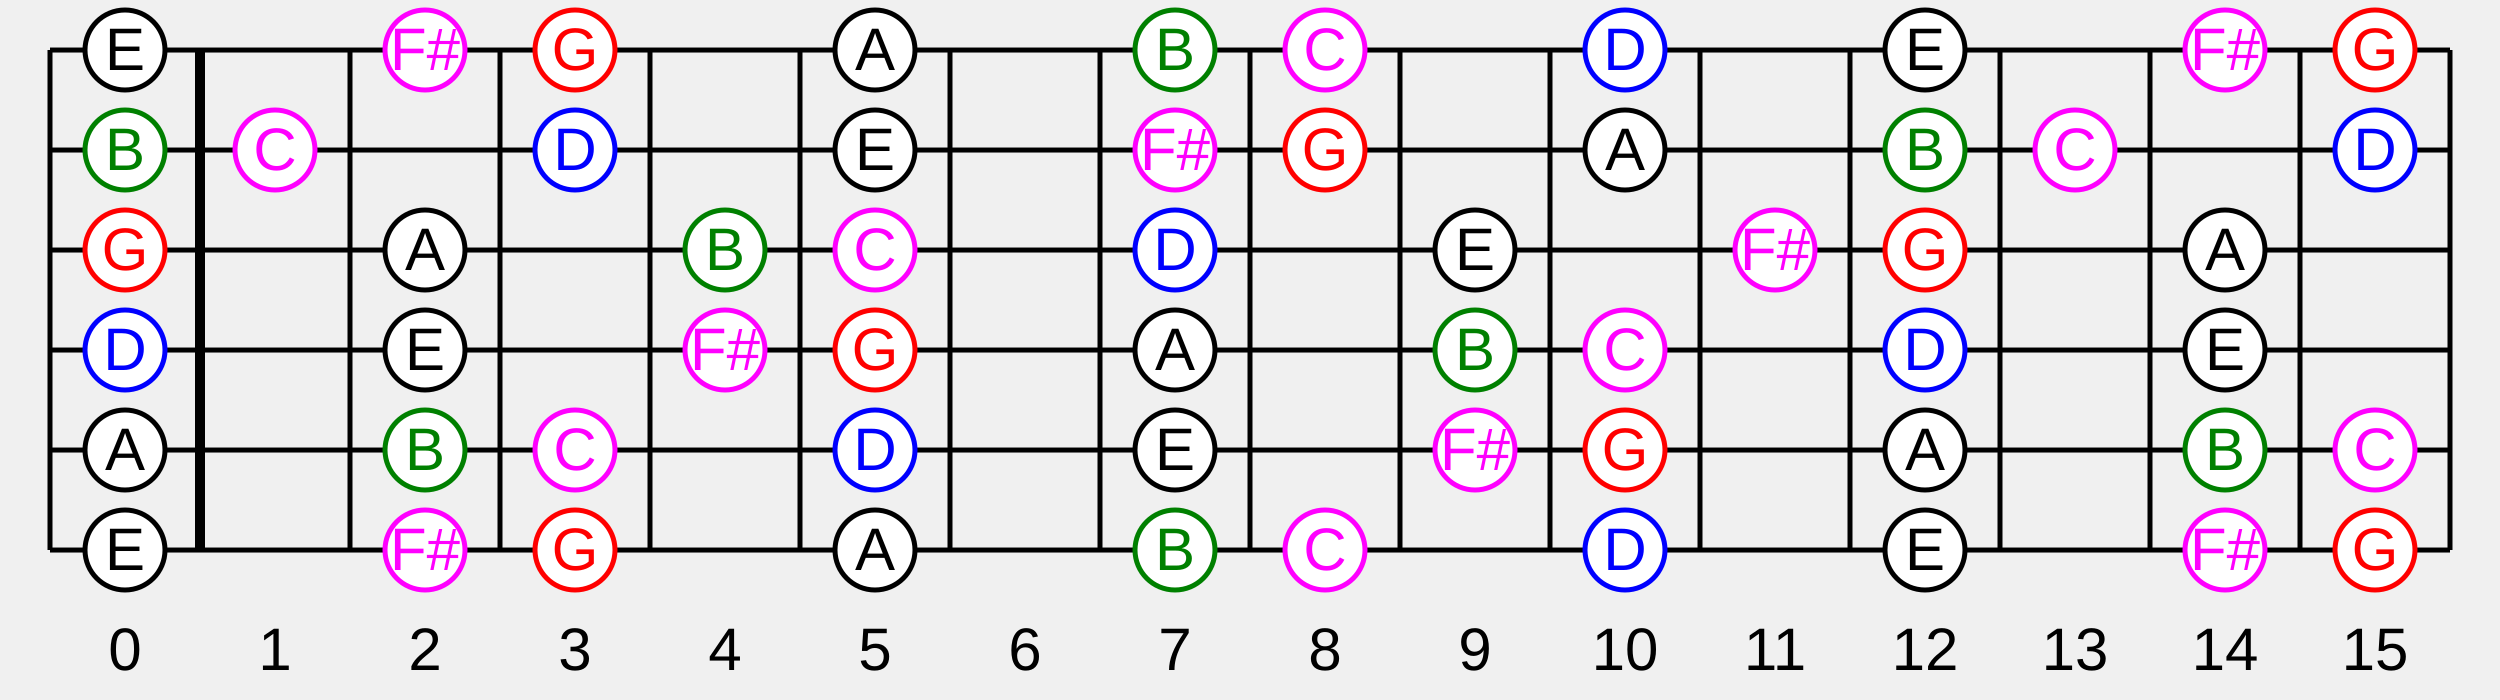
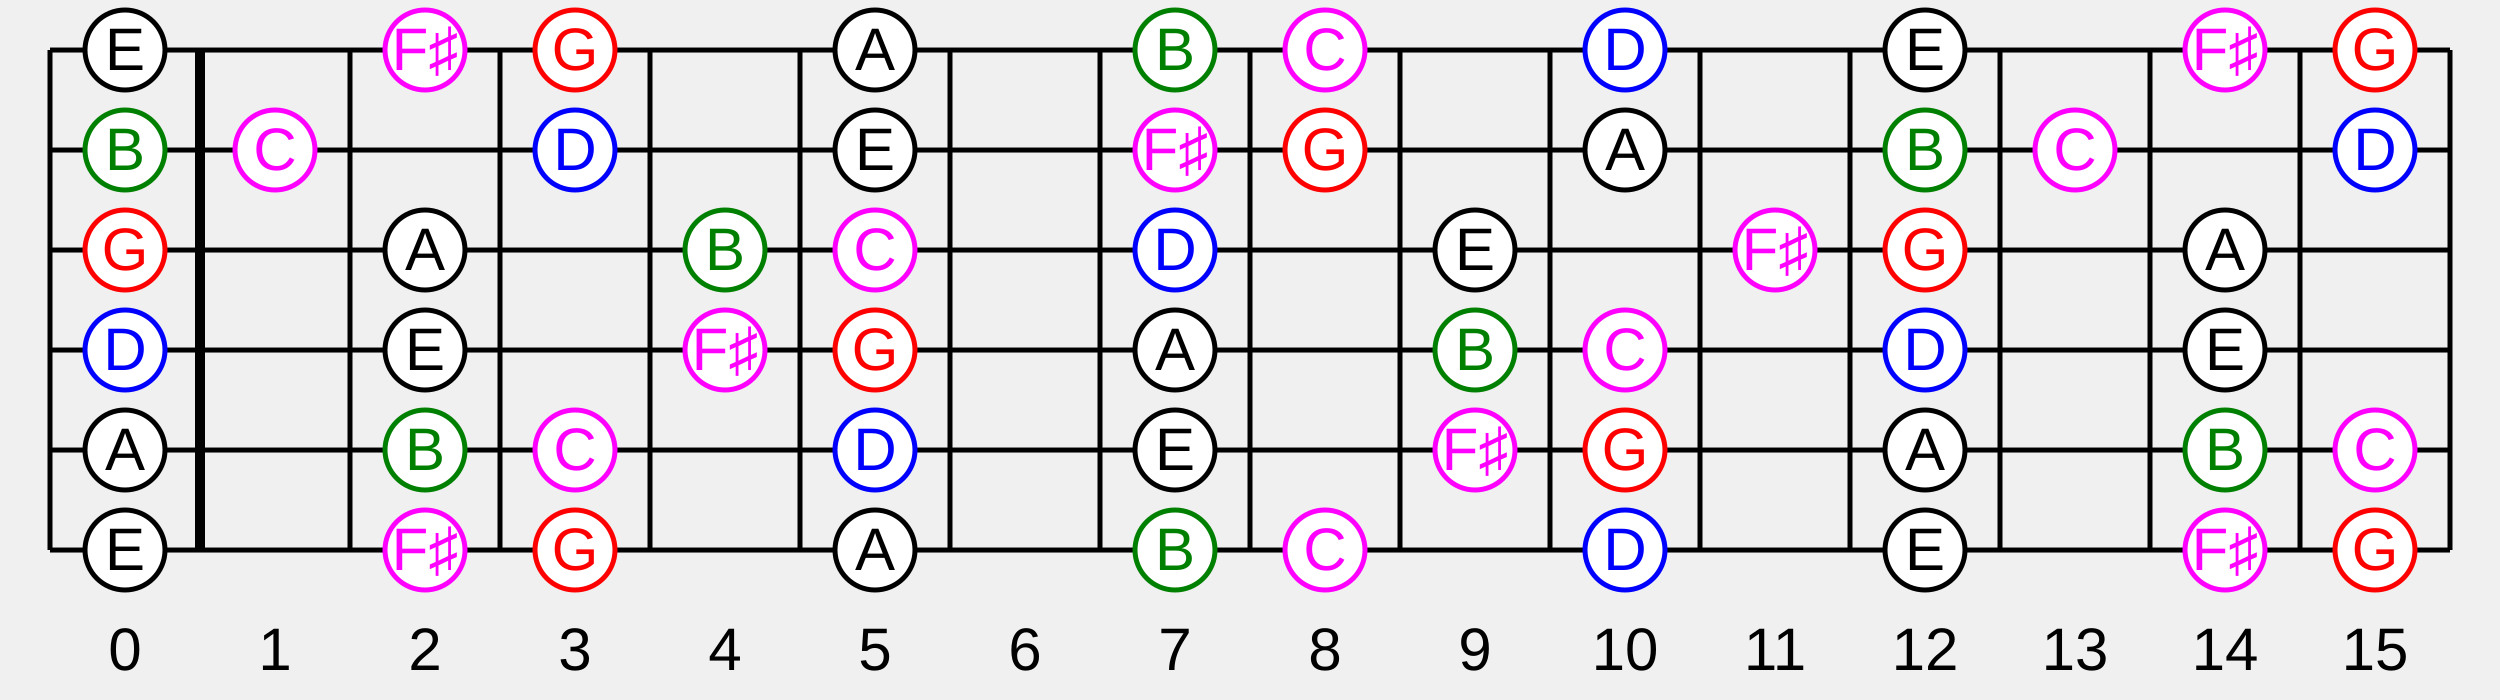
<svg xmlns="http://www.w3.org/2000/svg" viewBox="0 0 500 140">
  <g transform="translate(0, 120) rotate(-90, 0, 0)">
-     <line x1="10" y1="10" x2="10" y2="490" stroke="black" stroke-width="1" />
-     <line x1="30" y1="10" x2="30" y2="490" stroke="black" stroke-width="1" />
-     <line x1="50" y1="10" x2="50" y2="490" stroke="black" stroke-width="1" />
-     <line x1="70" y1="10" x2="70" y2="490" stroke="black" stroke-width="1" />
-     <line x1="90" y1="10" x2="90" y2="490" stroke="black" stroke-width="1" />
-     <line x1="110" y1="10" x2="110" y2="490" stroke="black" stroke-width="1" />
+     <line x1="10" y1="10" x2="10" y2="490" stroke="black" />
+     <line x1="30" y1="10" x2="30" y2="490" stroke="black" />
+     <line x1="50" y1="10" x2="50" y2="490" stroke="black" />
+     <line x1="70" y1="10" x2="70" y2="490" stroke="black" />
+     <line x1="90" y1="10" x2="90" y2="490" stroke="black" />
+     <line x1="110" y1="10" x2="110" y2="490" stroke="black" />
    <line x1="10" y1="10" x2="110" y2="10" stroke="black" stroke-width="1" />
    <line x1="10" y1="40" x2="110" y2="40" stroke="black" stroke-width="2" />
    <line x1="10" y1="70" x2="110" y2="70" stroke="black" stroke-width="1" />
    <line x1="10" y1="100" x2="110" y2="100" stroke="black" stroke-width="1" />
    <line x1="10" y1="130" x2="110" y2="130" stroke="black" stroke-width="1" />
    <line x1="10" y1="160" x2="110" y2="160" stroke="black" stroke-width="1" />
    <line x1="10" y1="190" x2="110" y2="190" stroke="black" stroke-width="1" />
    <line x1="10" y1="220" x2="110" y2="220" stroke="black" stroke-width="1" />
    <line x1="10" y1="250" x2="110" y2="250" stroke="black" stroke-width="1" />
    <line x1="10" y1="280" x2="110" y2="280" stroke="black" stroke-width="1" />
    <line x1="10" y1="310" x2="110" y2="310" stroke="black" stroke-width="1" />
    <line x1="10" y1="340" x2="110" y2="340" stroke="black" stroke-width="1" />
    <line x1="10" y1="370" x2="110" y2="370" stroke="black" stroke-width="1" />
    <line x1="10" y1="400" x2="110" y2="400" stroke="black" stroke-width="1" />
    <line x1="10" y1="430" x2="110" y2="430" stroke="black" stroke-width="1" />
    <line x1="10" y1="460" x2="110" y2="460" stroke="black" stroke-width="1" />
    <line x1="10" y1="490" x2="110" y2="490" stroke="black" stroke-width="1" />
-     <text x="-10" y="29.0" fill="black" font-family="arial" font-size="12px" text-anchor="middle" transform="rotate(90, -10, 25.0)">0</text>
-     <circle cx="10" cy="25.0" r="8.0" fill="white" stroke="black" />
+     <text x="-10" y="29.0" font-family="arial" font-size="12px" text-anchor="middle" transform="rotate(90, -10, 25.0)">0</text>
+     <circle cx="10" cy="25.0" r="8.0" stroke="black" fill="white" />
    <text x="10" y="29.0" fill="black" font-family="arial" font-size="12px" text-anchor="middle" transform="rotate(90, 10, 25.0)">E</text>
-     <circle cx="30" cy="25.0" r="8.0" fill="white" stroke="black" />
+     <circle cx="30" cy="25.0" r="8.0" stroke="black" fill="white" />
    <text x="30" y="29.0" fill="black" font-family="arial" font-size="12px" text-anchor="middle" transform="rotate(90, 30, 25.0)">A</text>
-     <circle cx="50" cy="25.0" r="8.0" fill="white" stroke="blue" />
+     <circle cx="50" cy="25.0" r="8.0" stroke="blue" fill="white" />
    <text x="50" y="29.0" fill="blue" font-family="arial" font-size="12px" text-anchor="middle" transform="rotate(90, 50, 25.0)">D</text>
-     <circle cx="70" cy="25.0" r="8.0" fill="white" stroke="red" />
+     <circle cx="70" cy="25.0" r="8.0" stroke="red" fill="white" />
    <text x="70" y="29.0" fill="red" font-family="arial" font-size="12px" text-anchor="middle" transform="rotate(90, 70, 25.0)">G</text>
-     <circle cx="90" cy="25.0" r="8.0" fill="white" stroke="green" />
+     <circle cx="90" cy="25.0" r="8.0" stroke="green" fill="white" />
    <text x="90" y="29.0" fill="green" font-family="arial" font-size="12px" text-anchor="middle" transform="rotate(90, 90, 25.0)">B</text>
-     <circle cx="110" cy="25.0" r="8.0" fill="white" stroke="black" />
+     <circle cx="110" cy="25.0" r="8.0" stroke="black" fill="white" />
    <text x="110" y="29.0" fill="black" font-family="arial" font-size="12px" text-anchor="middle" transform="rotate(90, 110, 25.0)">E</text>
-     <text x="-10" y="59.0" fill="black" font-family="arial" font-size="12px" text-anchor="middle" transform="rotate(90, -10, 55.0)">1</text>
-     <circle cx="90" cy="55.0" r="8.0" fill="white" stroke="magenta" />
+     <text x="-10" y="59.0" font-family="arial" font-size="12px" text-anchor="middle" transform="rotate(90, -10, 55.0)">1</text>
+     <circle cx="90" cy="55.0" r="8.0" stroke="magenta" fill="white" />
    <text x="90" y="59.0" fill="magenta" font-family="arial" font-size="12px" text-anchor="middle" transform="rotate(90, 90, 55.0)">C</text>
-     <text x="-10" y="89.0" fill="black" font-family="arial" font-size="12px" text-anchor="middle" transform="rotate(90, -10, 85.0)">2</text>
-     <circle cx="10" cy="85.0" r="8.0" fill="white" stroke="magenta" />
-     <text x="10" y="89.0" fill="magenta" font-family="arial" font-size="12px" text-anchor="middle" transform="rotate(90, 10, 85.0)">F#</text>
-     <circle cx="30" cy="85.0" r="8.0" fill="white" stroke="green" />
+     <text x="-10" y="89.0" font-family="arial" font-size="12px" text-anchor="middle" transform="rotate(90, -10, 85.0)">2</text>
+     <circle cx="10" cy="85.0" r="8.0" stroke="magenta" fill="white" />
+     <text x="10" y="89.0" fill="magenta" font-family="arial" font-size="12px" text-anchor="middle" transform="rotate(90, 10, 85.0)">F♯</text>
+     <circle cx="30" cy="85.0" r="8.0" stroke="green" fill="white" />
    <text x="30" y="89.0" fill="green" font-family="arial" font-size="12px" text-anchor="middle" transform="rotate(90, 30, 85.0)">B</text>
-     <circle cx="50" cy="85.0" r="8.0" fill="white" stroke="black" />
+     <circle cx="50" cy="85.0" r="8.0" stroke="black" fill="white" />
    <text x="50" y="89.0" fill="black" font-family="arial" font-size="12px" text-anchor="middle" transform="rotate(90, 50, 85.0)">E</text>
-     <circle cx="70" cy="85.0" r="8.0" fill="white" stroke="black" />
+     <circle cx="70" cy="85.0" r="8.0" stroke="black" fill="white" />
    <text x="70" y="89.0" fill="black" font-family="arial" font-size="12px" text-anchor="middle" transform="rotate(90, 70, 85.0)">A</text>
-     <circle cx="110" cy="85.0" r="8.0" fill="white" stroke="magenta" />
-     <text x="110" y="89.0" fill="magenta" font-family="arial" font-size="12px" text-anchor="middle" transform="rotate(90, 110, 85.0)">F#</text>
-     <text x="-10" y="119.0" fill="black" font-family="arial" font-size="12px" text-anchor="middle" transform="rotate(90, -10, 115.0)">3</text>
-     <circle cx="10" cy="115.0" r="8.0" fill="white" stroke="red" />
+     <circle cx="110" cy="85.0" r="8.0" stroke="magenta" fill="white" />
+     <text x="110" y="89.0" fill="magenta" font-family="arial" font-size="12px" text-anchor="middle" transform="rotate(90, 110, 85.0)">F♯</text>
+     <text x="-10" y="119.0" font-family="arial" font-size="12px" text-anchor="middle" transform="rotate(90, -10, 115.0)">3</text>
+     <circle cx="10" cy="115.0" r="8.0" stroke="red" fill="white" />
    <text x="10" y="119.0" fill="red" font-family="arial" font-size="12px" text-anchor="middle" transform="rotate(90, 10, 115.0)">G</text>
-     <circle cx="30" cy="115.0" r="8.0" fill="white" stroke="magenta" />
+     <circle cx="30" cy="115.0" r="8.0" stroke="magenta" fill="white" />
    <text x="30" y="119.0" fill="magenta" font-family="arial" font-size="12px" text-anchor="middle" transform="rotate(90, 30, 115.0)">C</text>
-     <circle cx="90" cy="115.0" r="8.0" fill="white" stroke="blue" />
+     <circle cx="90" cy="115.0" r="8.0" stroke="blue" fill="white" />
    <text x="90" y="119.0" fill="blue" font-family="arial" font-size="12px" text-anchor="middle" transform="rotate(90, 90, 115.0)">D</text>
-     <circle cx="110" cy="115.0" r="8.0" fill="white" stroke="red" />
+     <circle cx="110" cy="115.0" r="8.0" stroke="red" fill="white" />
    <text x="110" y="119.0" fill="red" font-family="arial" font-size="12px" text-anchor="middle" transform="rotate(90, 110, 115.0)">G</text>
-     <text x="-10" y="149.0" fill="black" font-family="arial" font-size="12px" text-anchor="middle" transform="rotate(90, -10, 145.0)">4</text>
-     <circle cx="50" cy="145.0" r="8.0" fill="white" stroke="magenta" />
-     <text x="50" y="149.0" fill="magenta" font-family="arial" font-size="12px" text-anchor="middle" transform="rotate(90, 50, 145.0)">F#</text>
-     <circle cx="70" cy="145.0" r="8.0" fill="white" stroke="green" />
+     <text x="-10" y="149.0" font-family="arial" font-size="12px" text-anchor="middle" transform="rotate(90, -10, 145.0)">4</text>
+     <circle cx="50" cy="145.0" r="8.0" stroke="magenta" fill="white" />
+     <text x="50" y="149.0" fill="magenta" font-family="arial" font-size="12px" text-anchor="middle" transform="rotate(90, 50, 145.0)">F♯</text>
+     <circle cx="70" cy="145.0" r="8.0" stroke="green" fill="white" />
    <text x="70" y="149.0" fill="green" font-family="arial" font-size="12px" text-anchor="middle" transform="rotate(90, 70, 145.0)">B</text>
-     <text x="-10" y="179.0" fill="black" font-family="arial" font-size="12px" text-anchor="middle" transform="rotate(90, -10, 175.0)">5</text>
-     <circle cx="10" cy="175.0" r="8.0" fill="white" stroke="black" />
+     <text x="-10" y="179.0" font-family="arial" font-size="12px" text-anchor="middle" transform="rotate(90, -10, 175.0)">5</text>
+     <circle cx="10" cy="175.0" r="8.0" stroke="black" fill="white" />
    <text x="10" y="179.0" fill="black" font-family="arial" font-size="12px" text-anchor="middle" transform="rotate(90, 10, 175.0)">A</text>
-     <circle cx="30" cy="175.0" r="8.0" fill="white" stroke="blue" />
+     <circle cx="30" cy="175.0" r="8.0" stroke="blue" fill="white" />
    <text x="30" y="179.0" fill="blue" font-family="arial" font-size="12px" text-anchor="middle" transform="rotate(90, 30, 175.0)">D</text>
-     <circle cx="50" cy="175.0" r="8.0" fill="white" stroke="red" />
+     <circle cx="50" cy="175.0" r="8.0" stroke="red" fill="white" />
    <text x="50" y="179.0" fill="red" font-family="arial" font-size="12px" text-anchor="middle" transform="rotate(90, 50, 175.0)">G</text>
-     <circle cx="70" cy="175.0" r="8.0" fill="white" stroke="magenta" />
+     <circle cx="70" cy="175.0" r="8.0" stroke="magenta" fill="white" />
    <text x="70" y="179.0" fill="magenta" font-family="arial" font-size="12px" text-anchor="middle" transform="rotate(90, 70, 175.0)">C</text>
-     <circle cx="90" cy="175.0" r="8.0" fill="white" stroke="black" />
+     <circle cx="90" cy="175.0" r="8.0" stroke="black" fill="white" />
    <text x="90" y="179.0" fill="black" font-family="arial" font-size="12px" text-anchor="middle" transform="rotate(90, 90, 175.0)">E</text>
-     <circle cx="110" cy="175.0" r="8.0" fill="white" stroke="black" />
+     <circle cx="110" cy="175.0" r="8.0" stroke="black" fill="white" />
    <text x="110" y="179.0" fill="black" font-family="arial" font-size="12px" text-anchor="middle" transform="rotate(90, 110, 175.0)">A</text>
-     <text x="-10" y="209.0" fill="black" font-family="arial" font-size="12px" text-anchor="middle" transform="rotate(90, -10, 205.0)">6</text>
-     <text x="-10" y="239.0" fill="black" font-family="arial" font-size="12px" text-anchor="middle" transform="rotate(90, -10, 235.0)">7</text>
-     <circle cx="10" cy="235.0" r="8.0" fill="white" stroke="green" />
+     <text x="-10" y="209.0" font-family="arial" font-size="12px" text-anchor="middle" transform="rotate(90, -10, 205.0)">6</text>
+     <text x="-10" y="239.0" font-family="arial" font-size="12px" text-anchor="middle" transform="rotate(90, -10, 235.0)">7</text>
+     <circle cx="10" cy="235.0" r="8.0" stroke="green" fill="white" />
    <text x="10" y="239.0" fill="green" font-family="arial" font-size="12px" text-anchor="middle" transform="rotate(90, 10, 235.0)">B</text>
-     <circle cx="30" cy="235.0" r="8.0" fill="white" stroke="black" />
+     <circle cx="30" cy="235.0" r="8.0" stroke="black" fill="white" />
    <text x="30" y="239.0" fill="black" font-family="arial" font-size="12px" text-anchor="middle" transform="rotate(90, 30, 235.0)">E</text>
-     <circle cx="50" cy="235.0" r="8.0" fill="white" stroke="black" />
+     <circle cx="50" cy="235.0" r="8.0" stroke="black" fill="white" />
    <text x="50" y="239.0" fill="black" font-family="arial" font-size="12px" text-anchor="middle" transform="rotate(90, 50, 235.0)">A</text>
-     <circle cx="70" cy="235.0" r="8.0" fill="white" stroke="blue" />
+     <circle cx="70" cy="235.0" r="8.0" stroke="blue" fill="white" />
    <text x="70" y="239.0" fill="blue" font-family="arial" font-size="12px" text-anchor="middle" transform="rotate(90, 70, 235.0)">D</text>
-     <circle cx="90" cy="235.0" r="8.0" fill="white" stroke="magenta" />
-     <text x="90" y="239.0" fill="magenta" font-family="arial" font-size="12px" text-anchor="middle" transform="rotate(90, 90, 235.0)">F#</text>
-     <circle cx="110" cy="235.0" r="8.0" fill="white" stroke="green" />
+     <circle cx="90" cy="235.0" r="8.0" stroke="magenta" fill="white" />
+     <text x="90" y="239.0" fill="magenta" font-family="arial" font-size="12px" text-anchor="middle" transform="rotate(90, 90, 235.0)">F♯</text>
+     <circle cx="110" cy="235.0" r="8.0" stroke="green" fill="white" />
    <text x="110" y="239.0" fill="green" font-family="arial" font-size="12px" text-anchor="middle" transform="rotate(90, 110, 235.0)">B</text>
-     <text x="-10" y="269.0" fill="black" font-family="arial" font-size="12px" text-anchor="middle" transform="rotate(90, -10, 265.0)">8</text>
-     <circle cx="10" cy="265.0" r="8.0" fill="white" stroke="magenta" />
+     <text x="-10" y="269.0" font-family="arial" font-size="12px" text-anchor="middle" transform="rotate(90, -10, 265.0)">8</text>
+     <circle cx="10" cy="265.0" r="8.0" stroke="magenta" fill="white" />
    <text x="10" y="269.0" fill="magenta" font-family="arial" font-size="12px" text-anchor="middle" transform="rotate(90, 10, 265.0)">C</text>
-     <circle cx="90" cy="265.0" r="8.0" fill="white" stroke="red" />
+     <circle cx="90" cy="265.0" r="8.0" stroke="red" fill="white" />
    <text x="90" y="269.0" fill="red" font-family="arial" font-size="12px" text-anchor="middle" transform="rotate(90, 90, 265.0)">G</text>
-     <circle cx="110" cy="265.0" r="8.0" fill="white" stroke="magenta" />
+     <circle cx="110" cy="265.0" r="8.0" stroke="magenta" fill="white" />
    <text x="110" y="269.0" fill="magenta" font-family="arial" font-size="12px" text-anchor="middle" transform="rotate(90, 110, 265.0)">C</text>
-     <text x="-10" y="299.0" fill="black" font-family="arial" font-size="12px" text-anchor="middle" transform="rotate(90, -10, 295.0)">9</text>
-     <circle cx="30" cy="295.0" r="8.0" fill="white" stroke="magenta" />
-     <text x="30" y="299.0" fill="magenta" font-family="arial" font-size="12px" text-anchor="middle" transform="rotate(90, 30, 295.0)">F#</text>
-     <circle cx="50" cy="295.0" r="8.0" fill="white" stroke="green" />
+     <text x="-10" y="299.0" font-family="arial" font-size="12px" text-anchor="middle" transform="rotate(90, -10, 295.0)">9</text>
+     <circle cx="30" cy="295.0" r="8.0" stroke="magenta" fill="white" />
+     <text x="30" y="299.0" fill="magenta" font-family="arial" font-size="12px" text-anchor="middle" transform="rotate(90, 30, 295.0)">F♯</text>
+     <circle cx="50" cy="295.0" r="8.0" stroke="green" fill="white" />
    <text x="50" y="299.0" fill="green" font-family="arial" font-size="12px" text-anchor="middle" transform="rotate(90, 50, 295.0)">B</text>
-     <circle cx="70" cy="295.0" r="8.0" fill="white" stroke="black" />
+     <circle cx="70" cy="295.0" r="8.0" stroke="black" fill="white" />
    <text x="70" y="299.0" fill="black" font-family="arial" font-size="12px" text-anchor="middle" transform="rotate(90, 70, 295.0)">E</text>
-     <text x="-10" y="329.0" fill="black" font-family="arial" font-size="12px" text-anchor="middle" transform="rotate(90, -10, 325.0)">10</text>
-     <circle cx="10" cy="325.0" r="8.0" fill="white" stroke="blue" />
+     <text x="-10" y="329.0" font-family="arial" font-size="12px" text-anchor="middle" transform="rotate(90, -10, 325.0)">10</text>
+     <circle cx="10" cy="325.0" r="8.0" stroke="blue" fill="white" />
    <text x="10" y="329.0" fill="blue" font-family="arial" font-size="12px" text-anchor="middle" transform="rotate(90, 10, 325.0)">D</text>
-     <circle cx="30" cy="325.0" r="8.0" fill="white" stroke="red" />
+     <circle cx="30" cy="325.0" r="8.0" stroke="red" fill="white" />
    <text x="30" y="329.0" fill="red" font-family="arial" font-size="12px" text-anchor="middle" transform="rotate(90, 30, 325.0)">G</text>
-     <circle cx="50" cy="325.0" r="8.0" fill="white" stroke="magenta" />
+     <circle cx="50" cy="325.0" r="8.0" stroke="magenta" fill="white" />
    <text x="50" y="329.0" fill="magenta" font-family="arial" font-size="12px" text-anchor="middle" transform="rotate(90, 50, 325.0)">C</text>
-     <circle cx="90" cy="325.0" r="8.0" fill="white" stroke="black" />
+     <circle cx="90" cy="325.0" r="8.0" stroke="black" fill="white" />
    <text x="90" y="329.0" fill="black" font-family="arial" font-size="12px" text-anchor="middle" transform="rotate(90, 90, 325.0)">A</text>
-     <circle cx="110" cy="325.0" r="8.0" fill="white" stroke="blue" />
+     <circle cx="110" cy="325.0" r="8.0" stroke="blue" fill="white" />
    <text x="110" y="329.0" fill="blue" font-family="arial" font-size="12px" text-anchor="middle" transform="rotate(90, 110, 325.0)">D</text>
-     <text x="-10" y="359.0" fill="black" font-family="arial" font-size="12px" text-anchor="middle" transform="rotate(90, -10, 355.0)">11</text>
-     <circle cx="70" cy="355.0" r="8.0" fill="white" stroke="magenta" />
-     <text x="70" y="359.0" fill="magenta" font-family="arial" font-size="12px" text-anchor="middle" transform="rotate(90, 70, 355.0)">F#</text>
-     <text x="-10" y="389.0" fill="black" font-family="arial" font-size="12px" text-anchor="middle" transform="rotate(90, -10, 385.0)">12</text>
-     <circle cx="10" cy="385.0" r="8.0" fill="white" stroke="black" />
+     <text x="-10" y="359.0" font-family="arial" font-size="12px" text-anchor="middle" transform="rotate(90, -10, 355.0)">11</text>
+     <circle cx="70" cy="355.0" r="8.0" stroke="magenta" fill="white" />
+     <text x="70" y="359.0" fill="magenta" font-family="arial" font-size="12px" text-anchor="middle" transform="rotate(90, 70, 355.0)">F♯</text>
+     <text x="-10" y="389.0" font-family="arial" font-size="12px" text-anchor="middle" transform="rotate(90, -10, 385.0)">12</text>
+     <circle cx="10" cy="385.0" r="8.0" stroke="black" fill="white" />
    <text x="10" y="389.0" fill="black" font-family="arial" font-size="12px" text-anchor="middle" transform="rotate(90, 10, 385.0)">E</text>
-     <circle cx="30" cy="385.0" r="8.0" fill="white" stroke="black" />
+     <circle cx="30" cy="385.0" r="8.0" stroke="black" fill="white" />
    <text x="30" y="389.0" fill="black" font-family="arial" font-size="12px" text-anchor="middle" transform="rotate(90, 30, 385.0)">A</text>
-     <circle cx="50" cy="385.0" r="8.0" fill="white" stroke="blue" />
+     <circle cx="50" cy="385.0" r="8.0" stroke="blue" fill="white" />
    <text x="50" y="389.0" fill="blue" font-family="arial" font-size="12px" text-anchor="middle" transform="rotate(90, 50, 385.0)">D</text>
-     <circle cx="70" cy="385.0" r="8.0" fill="white" stroke="red" />
+     <circle cx="70" cy="385.0" r="8.0" stroke="red" fill="white" />
    <text x="70" y="389.0" fill="red" font-family="arial" font-size="12px" text-anchor="middle" transform="rotate(90, 70, 385.0)">G</text>
-     <circle cx="90" cy="385.0" r="8.0" fill="white" stroke="green" />
+     <circle cx="90" cy="385.0" r="8.0" stroke="green" fill="white" />
    <text x="90" y="389.0" fill="green" font-family="arial" font-size="12px" text-anchor="middle" transform="rotate(90, 90, 385.0)">B</text>
-     <circle cx="110" cy="385.0" r="8.0" fill="white" stroke="black" />
+     <circle cx="110" cy="385.0" r="8.0" stroke="black" fill="white" />
    <text x="110" y="389.0" fill="black" font-family="arial" font-size="12px" text-anchor="middle" transform="rotate(90, 110, 385.0)">E</text>
-     <text x="-10" y="419.0" fill="black" font-family="arial" font-size="12px" text-anchor="middle" transform="rotate(90, -10, 415.0)">13</text>
-     <circle cx="90" cy="415.0" r="8.0" fill="white" stroke="magenta" />
+     <text x="-10" y="419.0" font-family="arial" font-size="12px" text-anchor="middle" transform="rotate(90, -10, 415.0)">13</text>
+     <circle cx="90" cy="415.0" r="8.0" stroke="magenta" fill="white" />
    <text x="90" y="419.0" fill="magenta" font-family="arial" font-size="12px" text-anchor="middle" transform="rotate(90, 90, 415.0)">C</text>
-     <text x="-10" y="449.0" fill="black" font-family="arial" font-size="12px" text-anchor="middle" transform="rotate(90, -10, 445.0)">14</text>
-     <circle cx="10" cy="445.0" r="8.0" fill="white" stroke="magenta" />
-     <text x="10" y="449.0" fill="magenta" font-family="arial" font-size="12px" text-anchor="middle" transform="rotate(90, 10, 445.0)">F#</text>
-     <circle cx="30" cy="445.0" r="8.0" fill="white" stroke="green" />
+     <text x="-10" y="449.0" font-family="arial" font-size="12px" text-anchor="middle" transform="rotate(90, -10, 445.0)">14</text>
+     <circle cx="10" cy="445.0" r="8.0" stroke="magenta" fill="white" />
+     <text x="10" y="449.0" fill="magenta" font-family="arial" font-size="12px" text-anchor="middle" transform="rotate(90, 10, 445.0)">F♯</text>
+     <circle cx="30" cy="445.0" r="8.0" stroke="green" fill="white" />
    <text x="30" y="449.0" fill="green" font-family="arial" font-size="12px" text-anchor="middle" transform="rotate(90, 30, 445.0)">B</text>
-     <circle cx="50" cy="445.0" r="8.0" fill="white" stroke="black" />
+     <circle cx="50" cy="445.0" r="8.0" stroke="black" fill="white" />
    <text x="50" y="449.0" fill="black" font-family="arial" font-size="12px" text-anchor="middle" transform="rotate(90, 50, 445.0)">E</text>
-     <circle cx="70" cy="445.0" r="8.0" fill="white" stroke="black" />
+     <circle cx="70" cy="445.0" r="8.0" stroke="black" fill="white" />
    <text x="70" y="449.0" fill="black" font-family="arial" font-size="12px" text-anchor="middle" transform="rotate(90, 70, 445.0)">A</text>
-     <circle cx="110" cy="445.0" r="8.0" fill="white" stroke="magenta" />
-     <text x="110" y="449.0" fill="magenta" font-family="arial" font-size="12px" text-anchor="middle" transform="rotate(90, 110, 445.0)">F#</text>
-     <text x="-10" y="479.0" fill="black" font-family="arial" font-size="12px" text-anchor="middle" transform="rotate(90, -10, 475.0)">15</text>
-     <circle cx="10" cy="475.0" r="8.0" fill="white" stroke="red" />
+     <circle cx="110" cy="445.0" r="8.0" stroke="magenta" fill="white" />
+     <text x="110" y="449.0" fill="magenta" font-family="arial" font-size="12px" text-anchor="middle" transform="rotate(90, 110, 445.0)">F♯</text>
+     <text x="-10" y="479.0" font-family="arial" font-size="12px" text-anchor="middle" transform="rotate(90, -10, 475.0)">15</text>
+     <circle cx="10" cy="475.0" r="8.0" stroke="red" fill="white" />
    <text x="10" y="479.0" fill="red" font-family="arial" font-size="12px" text-anchor="middle" transform="rotate(90, 10, 475.0)">G</text>
-     <circle cx="30" cy="475.0" r="8.0" fill="white" stroke="magenta" />
+     <circle cx="30" cy="475.0" r="8.0" stroke="magenta" fill="white" />
    <text x="30" y="479.0" fill="magenta" font-family="arial" font-size="12px" text-anchor="middle" transform="rotate(90, 30, 475.0)">C</text>
-     <circle cx="90" cy="475.0" r="8.0" fill="white" stroke="blue" />
+     <circle cx="90" cy="475.0" r="8.0" stroke="blue" fill="white" />
    <text x="90" y="479.0" fill="blue" font-family="arial" font-size="12px" text-anchor="middle" transform="rotate(90, 90, 475.0)">D</text>
-     <circle cx="110" cy="475.0" r="8.0" fill="white" stroke="red" />
+     <circle cx="110" cy="475.0" r="8.0" stroke="red" fill="white" />
    <text x="110" y="479.0" fill="red" font-family="arial" font-size="12px" text-anchor="middle" transform="rotate(90, 110, 475.0)">G</text>
  </g>
</svg>
